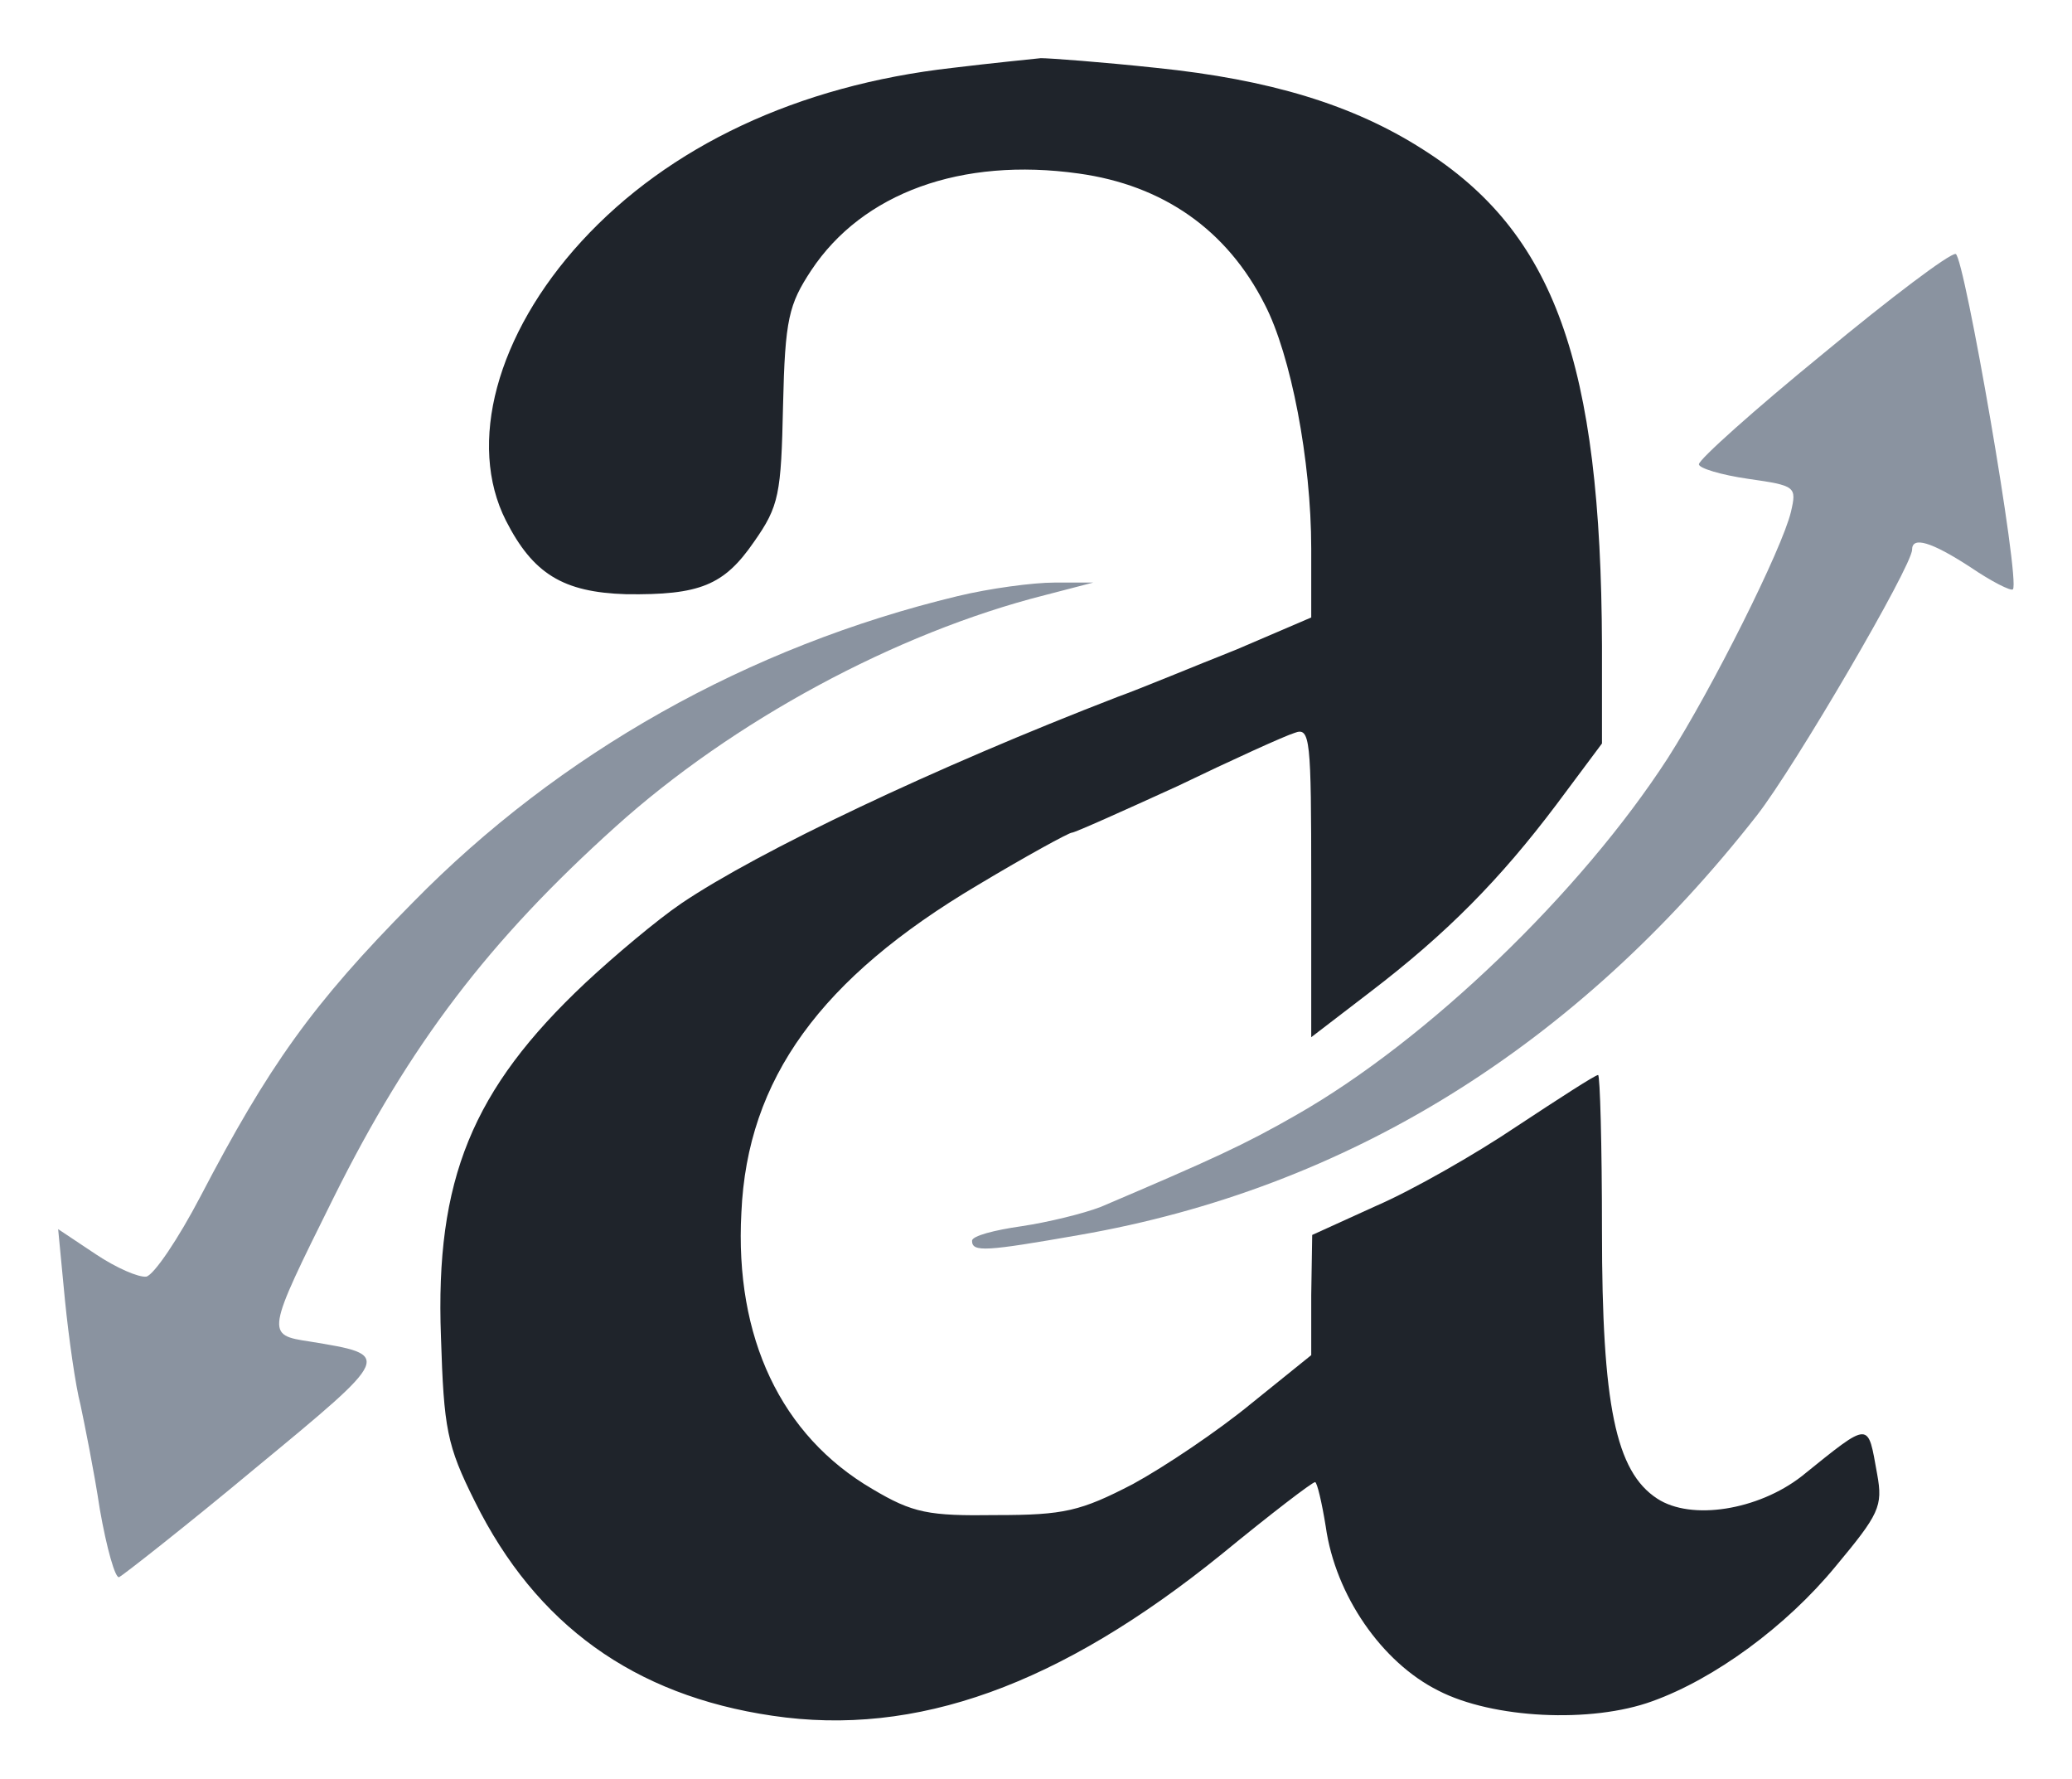
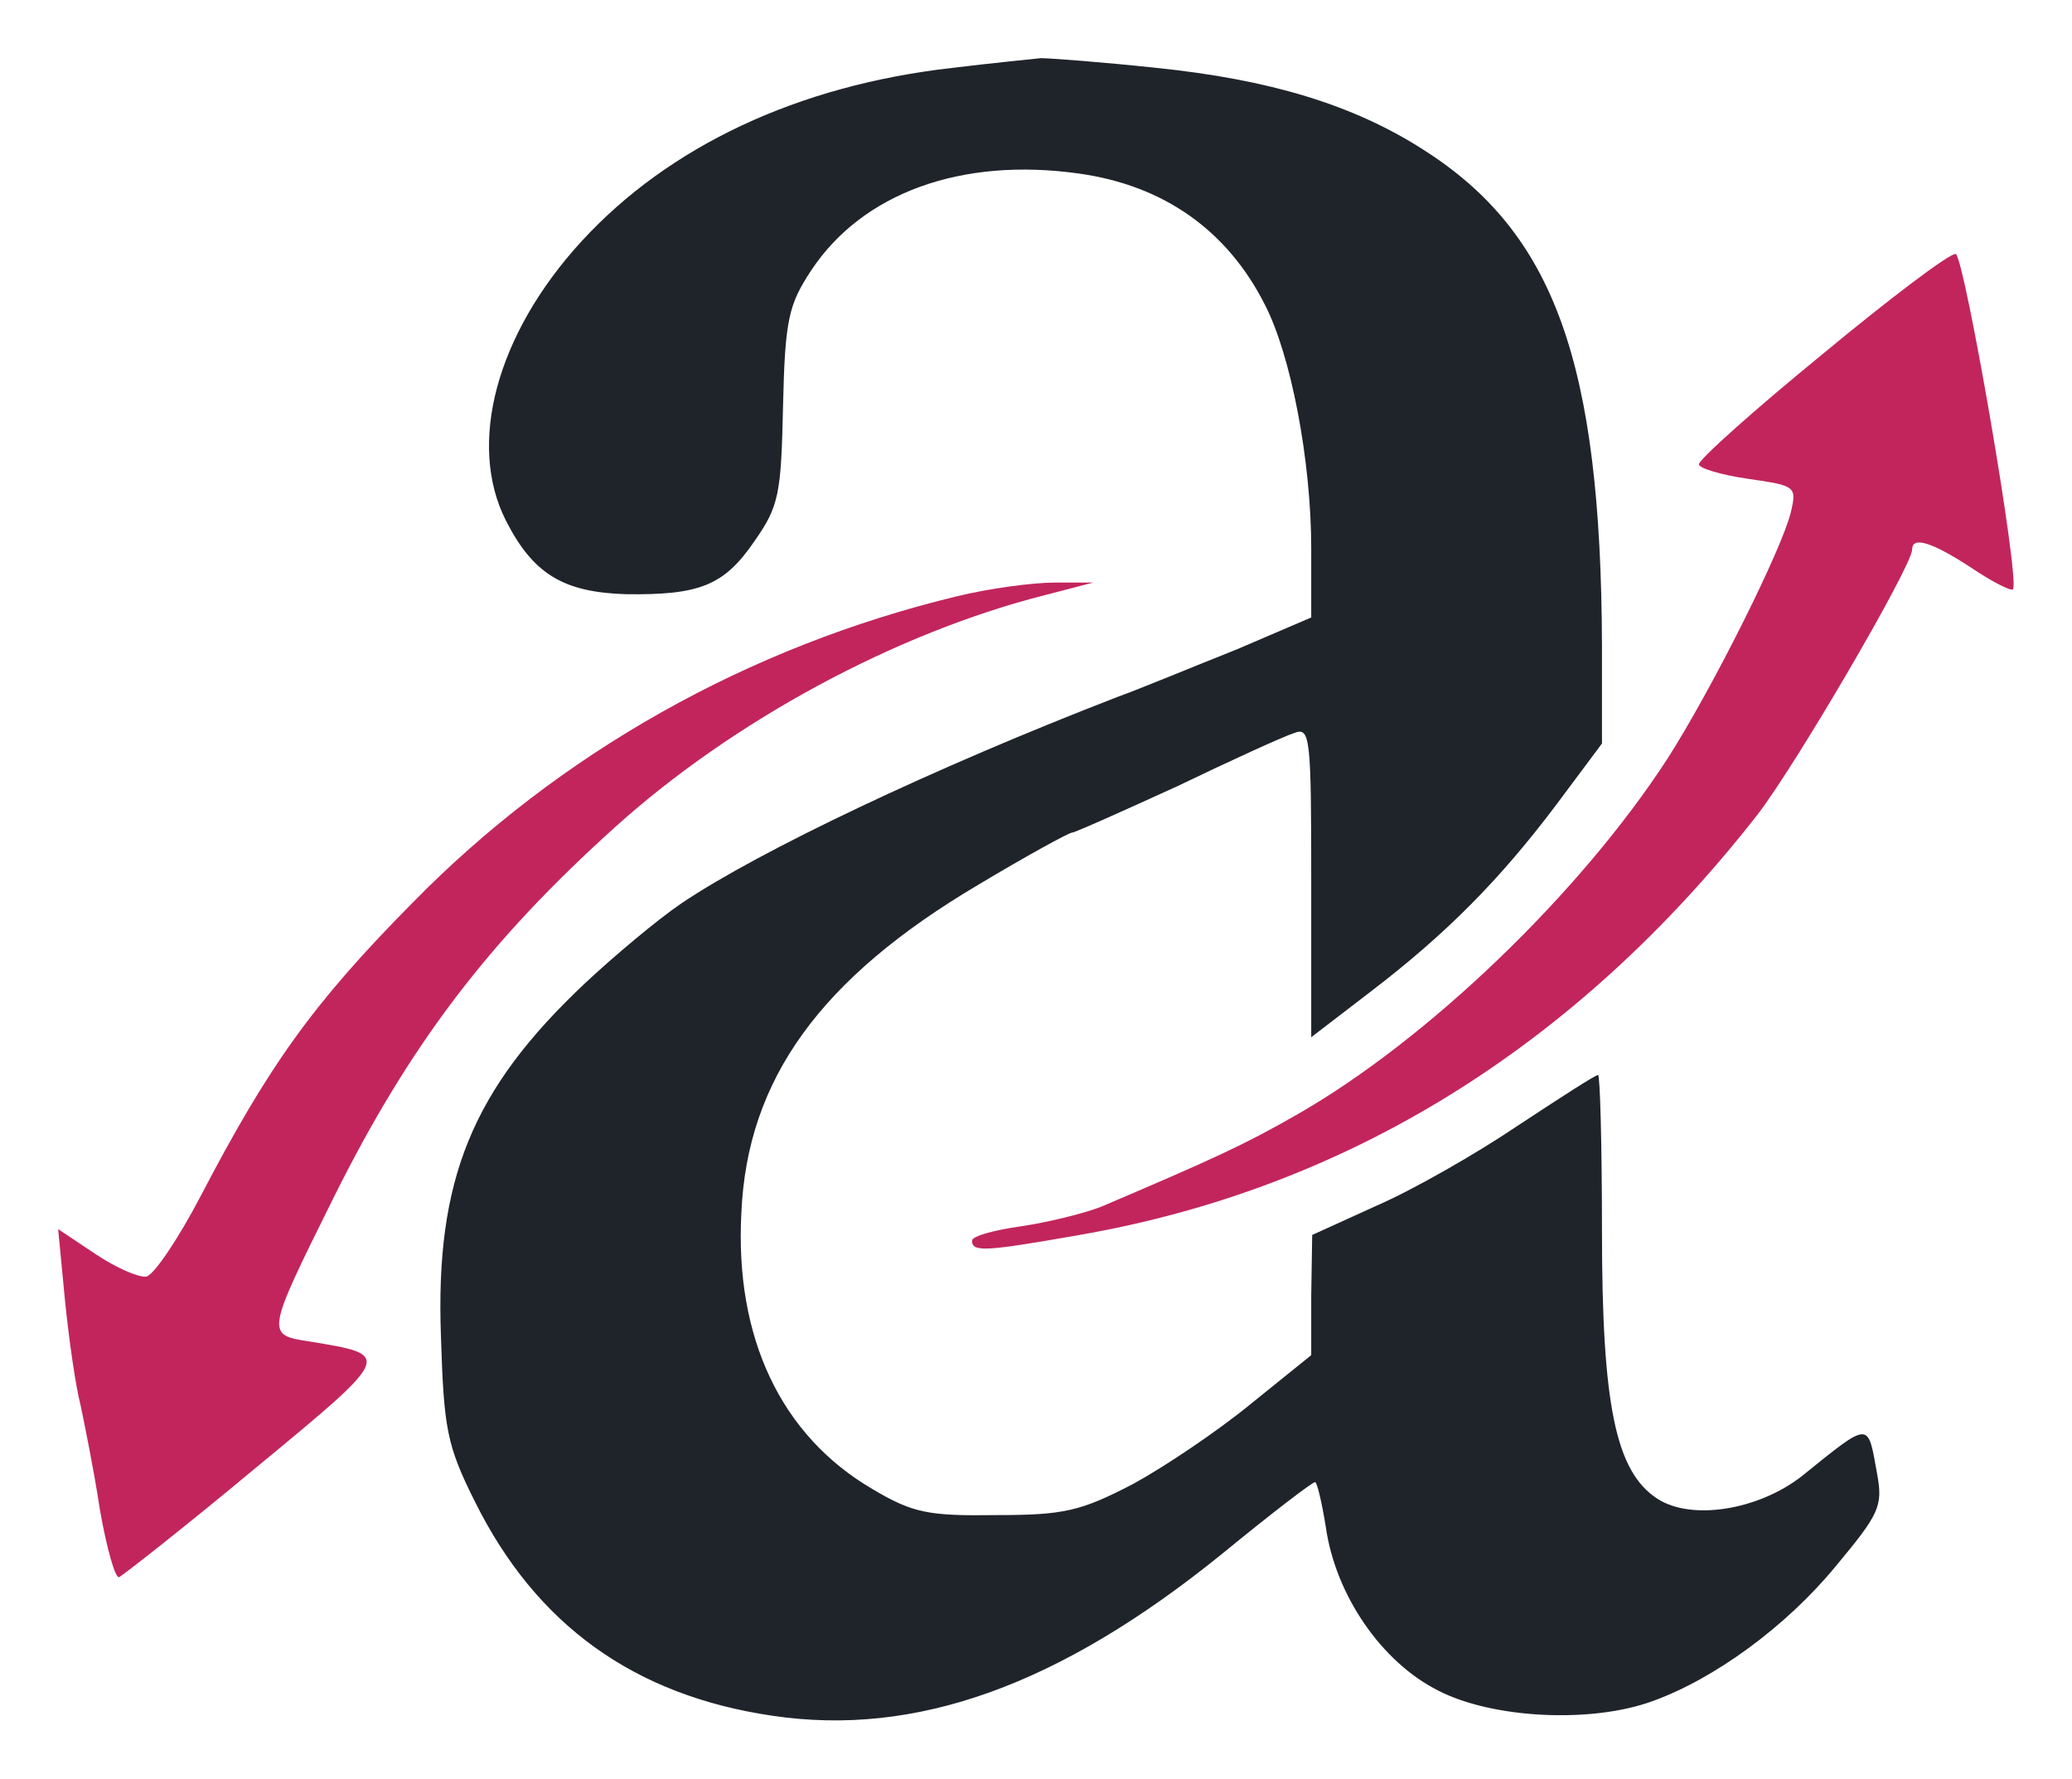
<svg xmlns="http://www.w3.org/2000/svg" viewBox="162.7 137.1 213.8 183.5">
  <path fill="#1f242b" d="M261 144.1c-16 1.8-29.3 8.1-38.3 17.9-8.8 9.6-11.8 20.9-7.8 28.8 2.8 5.5 5.9 7.4 12.4 7.6 7.6.1 10.1-.9 13.2-5.4 2.6-3.7 2.8-4.9 3-14.1.2-8.9.6-10.4 2.9-13.9 5.3-8 15.5-11.7 27.6-10 8.7 1.2 15.3 5.8 19.2 13.5 2.7 5.2 4.8 16.1 4.8 25.2v7.1l-7.7 3.3c-4.3 1.7-9.8 4-12.3 4.9-18.9 7.3-37 15.9-45 21.3-2.5 1.7-6.9 5.4-9.9 8.2-11.7 11-15.5 20.3-14.9 36.5.3 9.5.6 11.2 3.5 17 6.3 12.7 16.4 20 30.7 22.1 14.8 2.2 29.6-3.1 46.4-16.7 5-4.1 9.3-7.4 9.6-7.4.2 0 .7 2.1 1.1 4.6 1 7.1 5.8 14 11.6 16.9 5.6 2.9 15.8 3.4 22.1 1.1 6.4-2.3 13.8-7.7 18.9-13.9 4.5-5.4 4.9-6.2 4.3-9.5-1-5.5-.6-5.6-7.8.2-4.5 3.5-11.4 4.6-14.9 2.3-4.3-2.8-5.7-9.7-5.7-27.6 0-8.9-.2-16.1-.4-16.1-.3 0-4 2.4-8.4 5.3-4.3 2.9-10.8 6.6-14.5 8.2l-6.6 3-.1 6.2v6.2l-6.2 5c-3.4 2.8-8.9 6.5-12.2 8.3-5.4 2.8-7.1 3.2-14.1 3.2-7 .1-8.6-.2-12.8-2.7-9.4-5.5-14.2-15.6-13.5-28.5.6-13.8 8.2-24.2 24.4-33.8 5-3 9.4-5.4 9.7-5.4s5.2-2.2 10.9-4.8c5.6-2.7 11.1-5.2 12.1-5.5 1.6-.6 1.7.6 1.7 15.4v16l6-4.6c8-6.1 13.5-11.7 19.3-19.4l4.7-6.3v-10.1c-.1-29.2-4.9-42.6-18.5-51.2-7.2-4.6-15.8-7.2-27.5-8.4-5.6-.6-11-1-11.9-1-.9.1-5 .5-9.1 1" />
-   <path fill="#8a93a0" d="M350.8 173.6c-7.1 5.8-12.8 10.9-12.8 11.4 0 .4 2.3 1.1 5.1 1.5 4.9.7 5 .8 4.4 3.4-.9 3.8-8.1 18.2-12.7 25.4-9 13.9-24.8 29.1-38.3 36.8-5.4 3.1-8.7 4.6-20.2 9.5-1.8.7-5.5 1.6-8.2 2-2.8.4-5.1 1-5.1 1.5 0 1.2 1.4 1.1 11.1-.6 27.6-4.8 51.2-19.4 69.9-43.3 3.9-5 16-25.7 16-27.4q0-2.1 6 1.8c2.2 1.5 4.2 2.5 4.4 2.3.8-.8-5-34.3-5.9-34.6-.6-.1-6.7 4.5-13.7 10.3m-89.3 25c-21.6 5.2-41.1 16.2-56.2 31.6-10.4 10.5-14.9 16.9-21.9 30.3-2.3 4.4-4.8 8.1-5.6 8.3-.8.1-3.1-.9-5.2-2.3l-3.9-2.6.7 7.3c.4 4 1.1 8.9 1.6 10.8.4 1.9 1.4 6.8 2 10.8.7 4 1.6 7.2 2 7s6.8-5.2 14-11.2c14.3-11.8 14.2-11.7 5.7-13.1-4.6-.7-4.6-.7 2.4-14.8 7.9-15.9 16.1-26.6 29.1-38.3 12.1-10.9 28.9-20 44.3-23.9l5-1.3h-4c-2.2 0-6.7.6-10 1.4" />
+   <path fill="#c2255c" d="M350.8 173.6c-7.1 5.8-12.8 10.9-12.8 11.4 0 .4 2.3 1.1 5.1 1.5 4.9.7 5 .8 4.4 3.4-.9 3.8-8.1 18.2-12.7 25.4-9 13.9-24.8 29.1-38.3 36.8-5.4 3.1-8.7 4.6-20.2 9.5-1.8.7-5.5 1.6-8.2 2-2.8.4-5.1 1-5.1 1.5 0 1.2 1.4 1.1 11.1-.6 27.6-4.8 51.2-19.4 69.9-43.3 3.9-5 16-25.7 16-27.4q0-2.1 6 1.8c2.2 1.5 4.2 2.5 4.4 2.3.8-.8-5-34.3-5.9-34.6-.6-.1-6.7 4.5-13.7 10.3m-89.3 25c-21.6 5.2-41.1 16.2-56.2 31.6-10.4 10.5-14.9 16.9-21.9 30.3-2.3 4.4-4.8 8.1-5.6 8.3-.8.1-3.1-.9-5.2-2.3l-3.9-2.6.7 7.3c.4 4 1.1 8.9 1.6 10.8.4 1.9 1.4 6.8 2 10.8.7 4 1.6 7.2 2 7s6.8-5.2 14-11.2c14.3-11.8 14.2-11.7 5.7-13.1-4.6-.7-4.6-.7 2.4-14.8 7.9-15.9 16.1-26.6 29.1-38.3 12.1-10.9 28.9-20 44.3-23.9l5-1.3h-4c-2.2 0-6.7.6-10 1.4" />
</svg>
